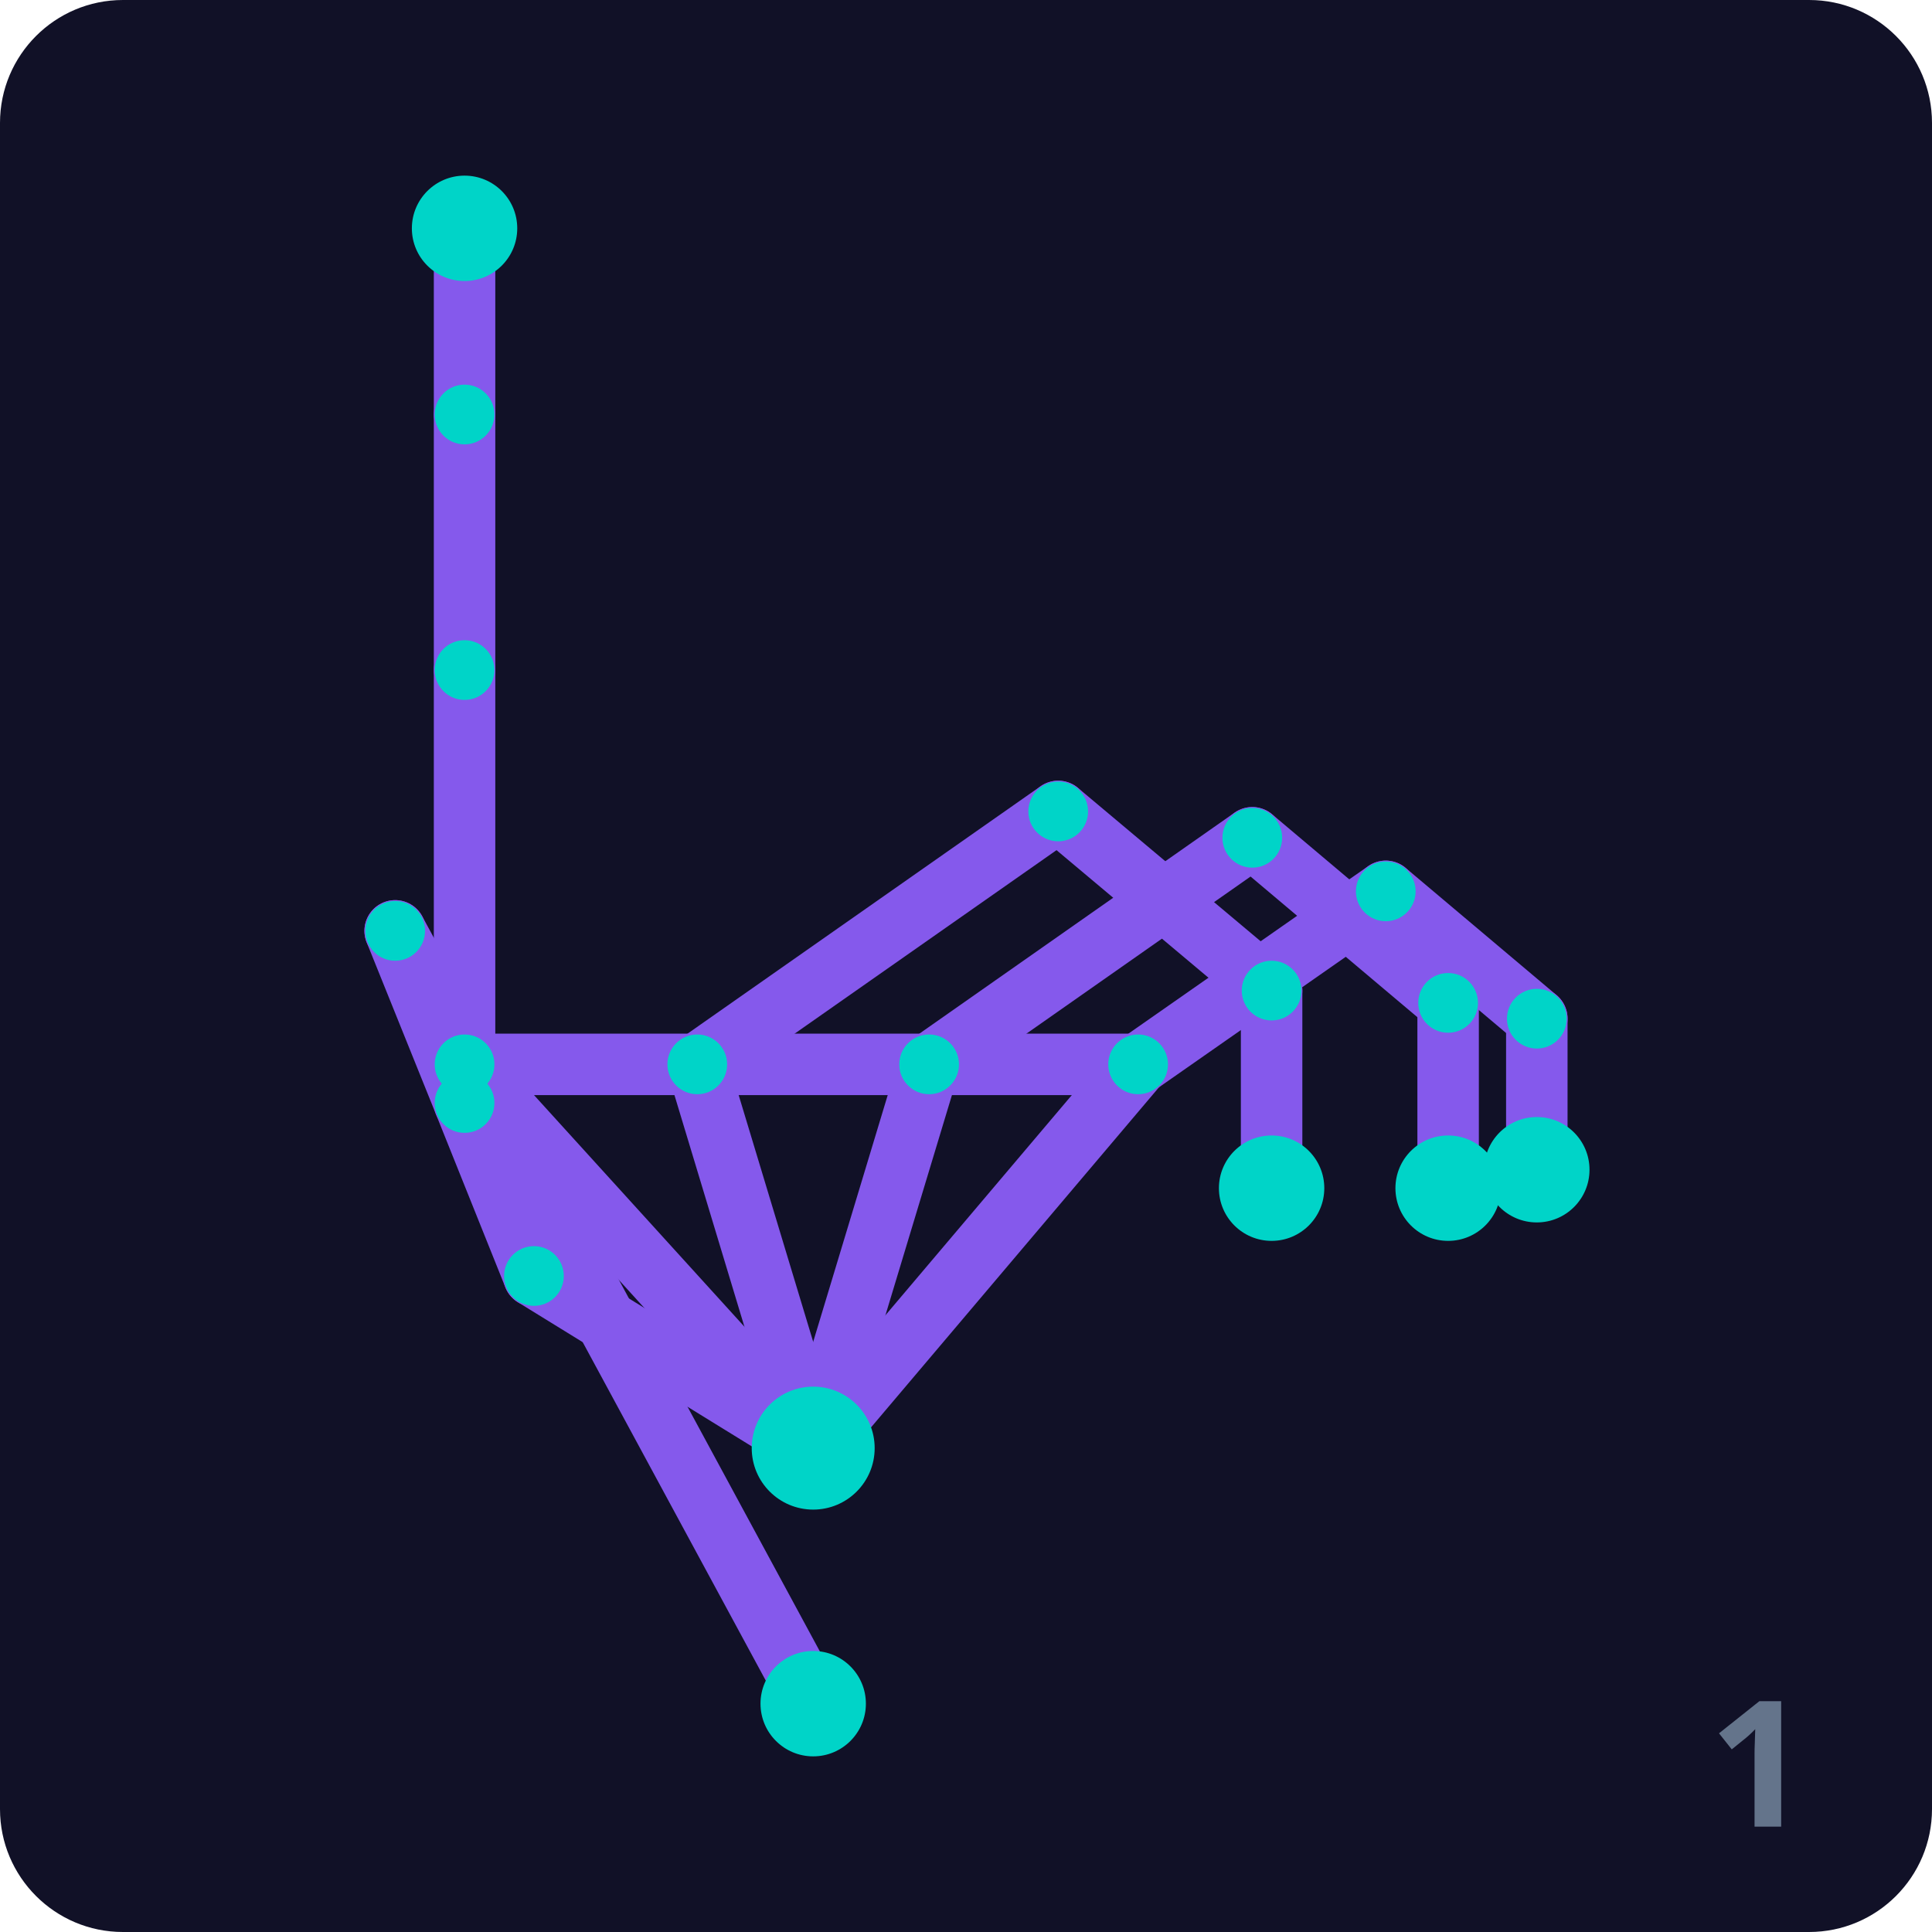
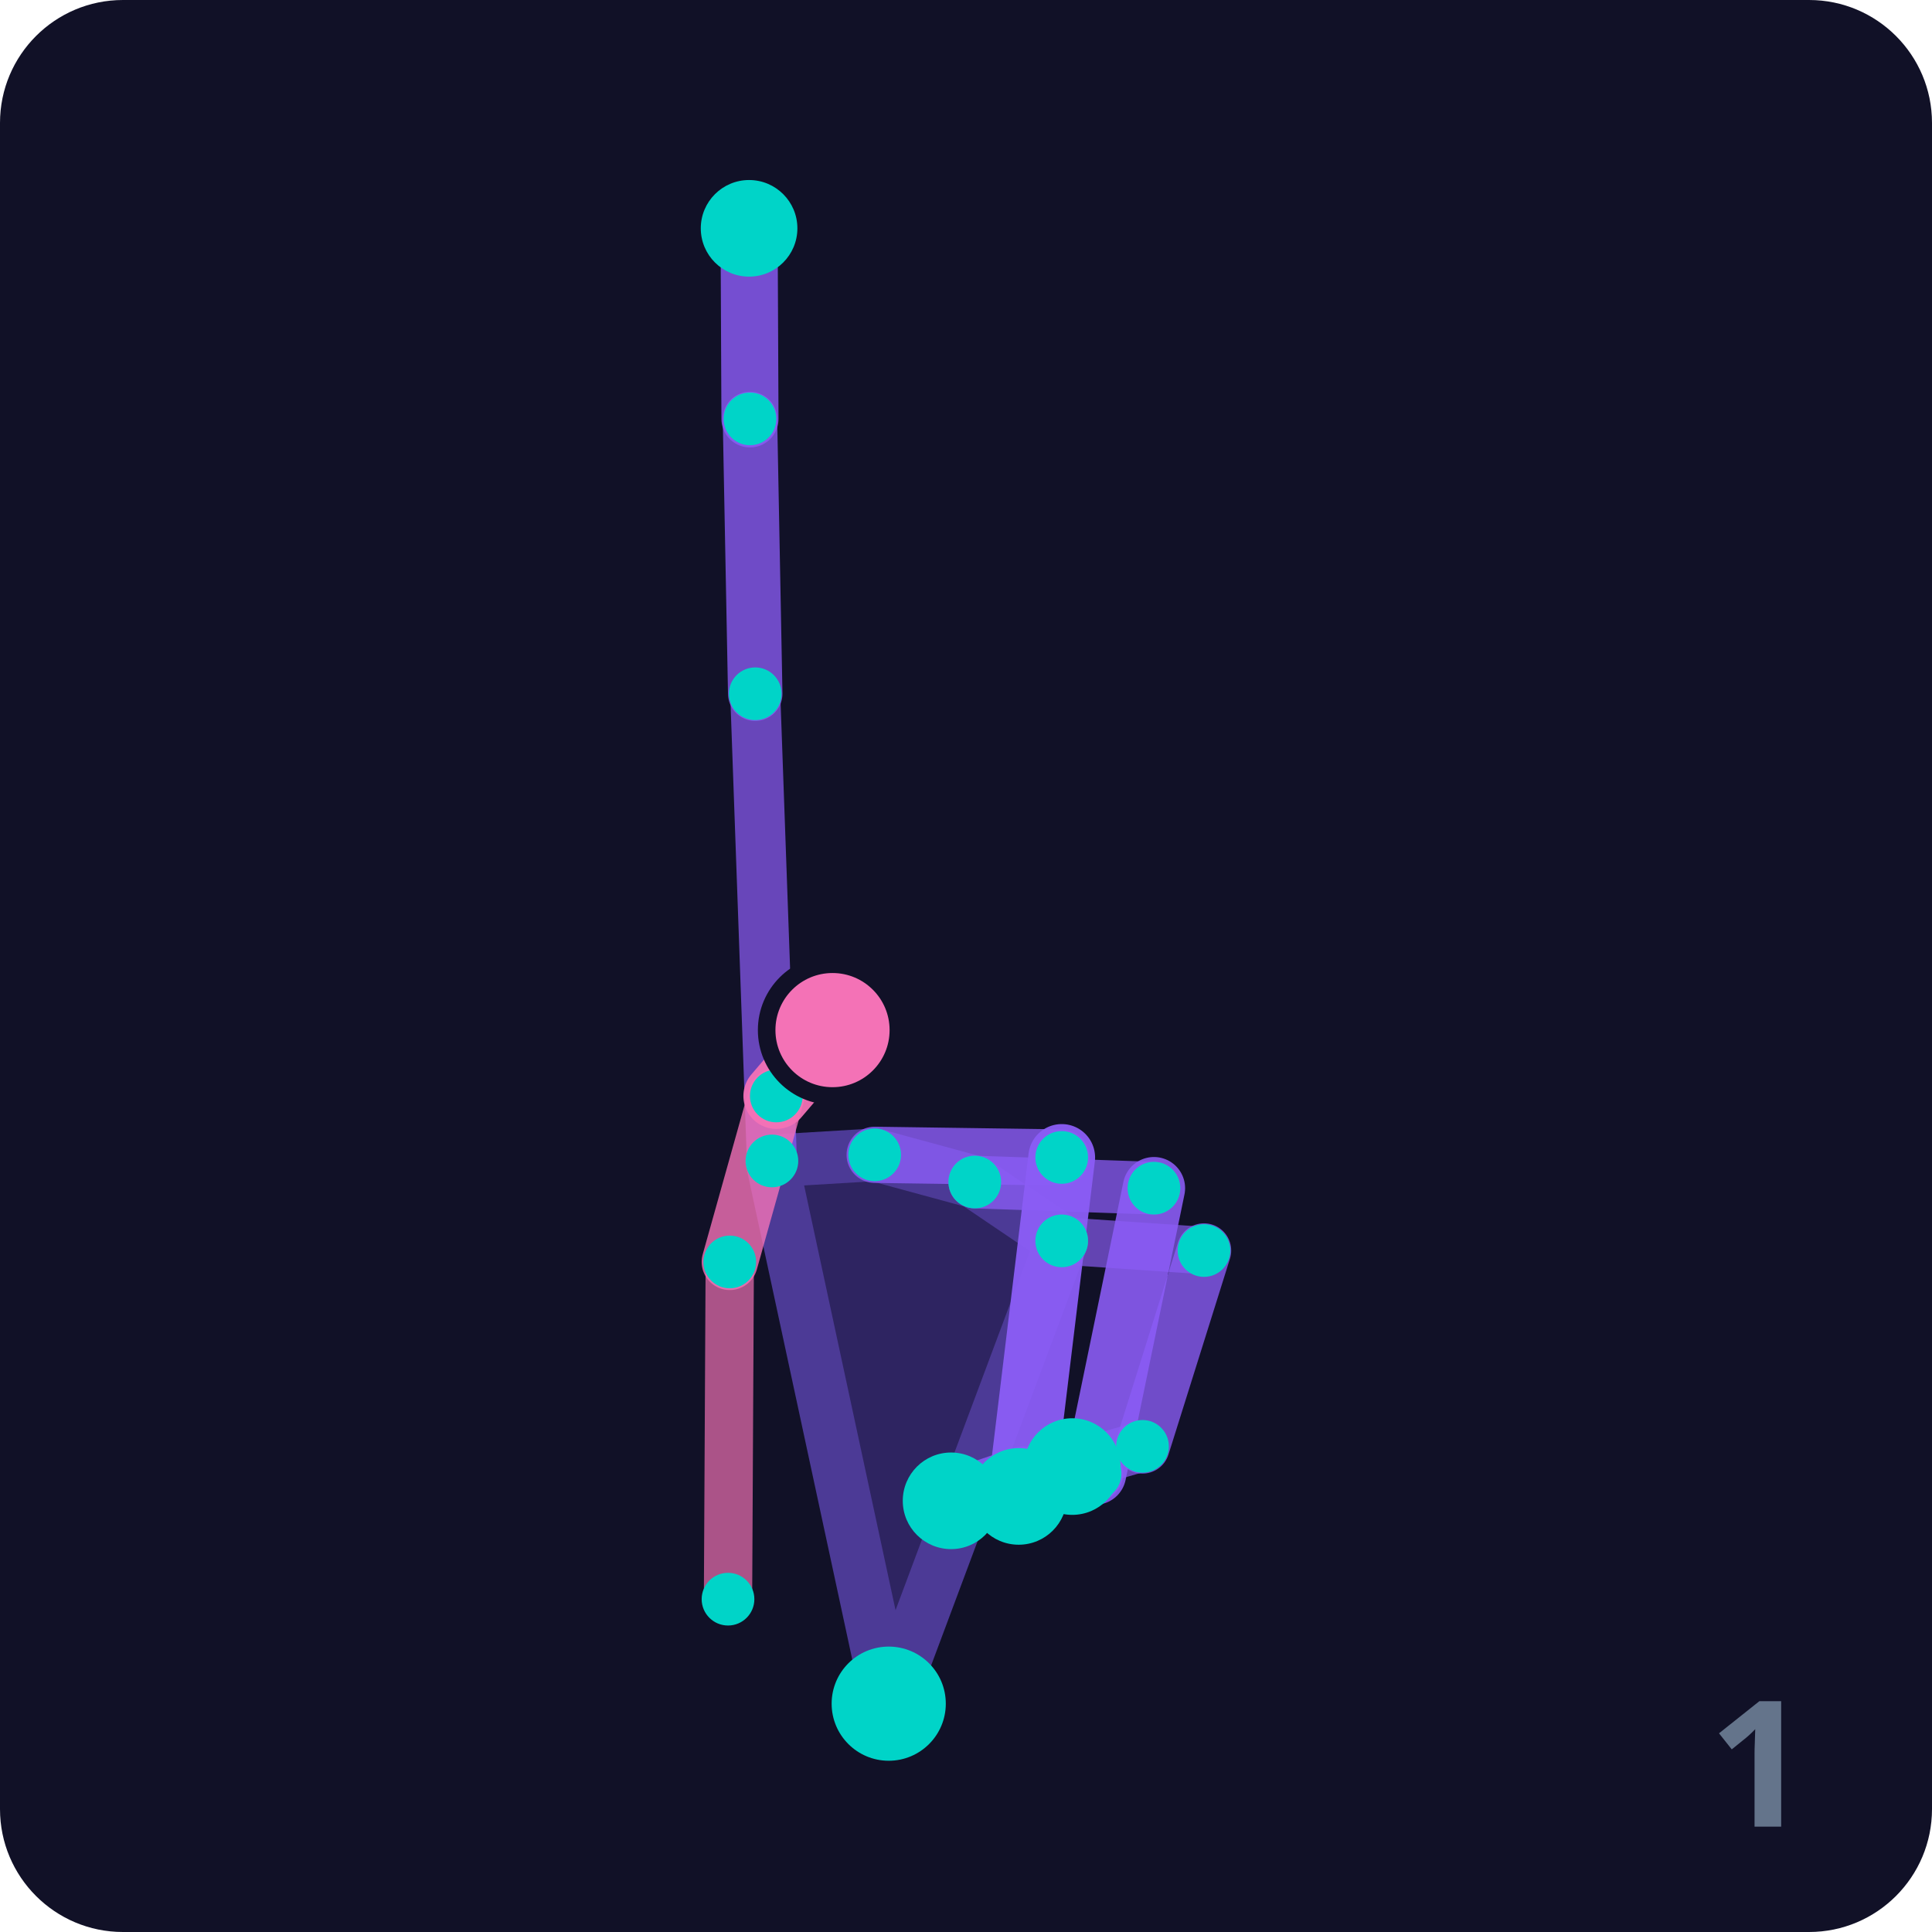
<svg xmlns="http://www.w3.org/2000/svg" viewBox="0 0 220 220" width="220" height="220" role="img" aria-label="ASL handshape for 1">
  <rect width="220" height="220" rx="14" fill="#111127" />
-   <g stroke="#8b5cf6" stroke-width="7" stroke-linecap="round" opacity="0.95">
-     <line x1="92.6" y1="164.9" x2="60.8" y2="145.3" />
-     <line x1="60.8" y1="145.3" x2="52.9" y2="125.6" />
-     <line x1="52.9" y1="125.6" x2="45.0" y2="106.0" />
-     <line x1="45.0" y1="106.0" x2="92.6" y2="194.0" />
-     <line x1="92.6" y1="164.9" x2="52.9" y2="121.2" />
-     <line x1="52.9" y1="121.2" x2="52.9" y2="76.3" />
-     <line x1="52.9" y1="76.3" x2="52.9" y2="47.2" />
-     <line x1="52.9" y1="47.2" x2="52.9" y2="26.0" />
-     <line x1="92.6" y1="164.9" x2="79.4" y2="121.2" />
-     <line x1="79.4" y1="121.2" x2="120.5" y2="92.4" />
-     <line x1="120.5" y1="92.4" x2="144.8" y2="112.8" />
-     <line x1="144.8" y1="112.8" x2="144.8" y2="135.3" />
-     <line x1="92.6" y1="164.9" x2="105.8" y2="121.2" />
-     <line x1="105.8" y1="121.2" x2="142.6" y2="95.4" />
-     <line x1="142.6" y1="95.4" x2="164.9" y2="114.2" />
-     <line x1="164.9" y1="114.2" x2="164.9" y2="135.3" />
-     <line x1="92.6" y1="164.9" x2="129.6" y2="121.2" />
-     <line x1="129.6" y1="121.2" x2="157.8" y2="101.5" />
-     <line x1="157.8" y1="101.5" x2="175.0" y2="116.0" />
-     <line x1="175.0" y1="116.0" x2="175.0" y2="133.2" />
-     <line x1="52.9" y1="121.2" x2="79.4" y2="121.2" />
-     <line x1="79.4" y1="121.2" x2="105.8" y2="121.2" />
-     <line x1="105.8" y1="121.2" x2="129.6" y2="121.2" />
+   <polygon points="101.2,194.0 87.9,132.2 99.6,131.5 111.0,134.6 120.9,141.3" fill="#2e2461" stroke="#4c3a96" stroke-width="6" stroke-linejoin="round" />
+   <line x1="120.9" y1="141.3" x2="137.1" y2="142.4" stroke="#8b5cf6" stroke-width="5.4" stroke-linecap="round" opacity="0.67" />
+   <line x1="137.1" y1="142.4" x2="130.1" y2="164.7" stroke="#8b5cf6" stroke-width="6.2" stroke-linecap="round" opacity="0.78" />
+   <line x1="130.1" y1="164.7" x2="122.1" y2="167.0" stroke="#8b5cf6" stroke-width="5.7" stroke-linecap="round" opacity="0.71" />
+   <line x1="87.9" y1="132.2" x2="86.0" y2="79.0" stroke="#8b5cf6" stroke-width="5.7" stroke-linecap="round" opacity="0.71" />
+   <line x1="86.0" y1="79.0" x2="85.4" y2="47.7" stroke="#8b5cf6" stroke-width="6.2" stroke-linecap="round" opacity="0.77" />
+   <line x1="85.4" y1="47.7" x2="85.3" y2="26.0" stroke="#8b5cf6" stroke-width="6.5" stroke-linecap="round" opacity="0.82" />
+   <line x1="111.0" y1="134.6" x2="131.4" y2="135.3" stroke="#8b5cf6" stroke-width="6.0" stroke-linecap="round" opacity="0.75" />
+   <line x1="131.4" y1="135.3" x2="124.7" y2="167.8" stroke="#8b5cf6" stroke-width="7.1" stroke-linecap="round" opacity="0.89" />
+   <line x1="124.7" y1="167.8" x2="116.0" y2="170.4" stroke="#8b5cf6" stroke-width="6.4" stroke-linecap="round" opacity="0.80" />
+   <line x1="82.9" y1="182.1" x2="83.1" y2="143.7" stroke="#f472b6" stroke-width="5.5" stroke-linecap="round" opacity="0.68" />
+   <line x1="83.1" y1="143.7" x2="88.4" y2="124.8" stroke="#f472b6" stroke-width="6.4" stroke-linecap="round" opacity="0.80" />
+   <line x1="88.4" y1="124.8" x2="94.8" y2="117.3" stroke="#f472b6" stroke-width="7.5" stroke-linecap="round" opacity="0.94" />
+   <line x1="99.6" y1="131.5" x2="120.9" y2="131.8" stroke="#8b5cf6" stroke-width="6.4" stroke-linecap="round" opacity="0.81" />
+   <line x1="120.9" y1="131.8" x2="116.5" y2="168.1" stroke="#8b5cf6" stroke-width="7.6" stroke-linecap="round" opacity="0.95" />
+   <line x1="116.5" y1="168.1" x2="108.3" y2="170.9" stroke="#8b5cf6" stroke-width="6.8" stroke-linecap="round" opacity="0.85" />
+   <g fill="#00d4c8">
+     <circle cx="101.2" cy="194.0" r="6.5" />
+     <circle cx="82.9" cy="182.1" r="3.0" />
+     <circle cx="83.1" cy="143.7" r="3.0" />
+     <circle cx="88.4" cy="124.8" r="3.0" />
+     <circle cx="87.9" cy="132.2" r="3.0" />
+     <circle cx="86.0" cy="79.0" r="3.0" />
+     <circle cx="85.4" cy="47.7" r="3.0" />
+     <circle cx="85.3" cy="26.0" r="5.5" />
+     <circle cx="99.6" cy="131.5" r="3.0" />
+     <circle cx="120.9" cy="131.8" r="3.0" />
+     <circle cx="116.5" cy="168.1" r="3.0" />
+     <circle cx="108.3" cy="170.9" r="5.5" />
+     <circle cx="111.0" cy="134.6" r="3.0" />
+     <circle cx="131.4" cy="135.3" r="3.0" />
+     <circle cx="124.7" cy="167.8" r="3.0" />
+     <circle cx="116.0" cy="170.4" r="5.5" />
+     <circle cx="120.9" cy="141.3" r="3.0" />
+     <circle cx="137.1" cy="142.4" r="3.0" />
+     <circle cx="130.1" cy="164.7" r="3.0" />
+     <circle cx="122.1" cy="167.0" r="5.5" />
  </g>
-   <g fill="#00d4c8">
-     <circle cx="92.6" cy="164.9" r="7.0" />
-     <circle cx="60.8" cy="145.3" r="3.4" />
-     <circle cx="52.9" cy="125.6" r="3.4" />
-     <circle cx="45.0" cy="106.0" r="3.4" />
-     <circle cx="92.6" cy="194.0" r="6.0" />
-     <circle cx="52.9" cy="121.2" r="3.4" />
-     <circle cx="52.9" cy="76.3" r="3.4" />
-     <circle cx="52.9" cy="47.2" r="3.4" />
-     <circle cx="52.9" cy="26.0" r="6.0" />
-     <circle cx="79.4" cy="121.2" r="3.4" />
-     <circle cx="120.5" cy="92.4" r="3.4" />
-     <circle cx="144.8" cy="112.8" r="3.4" />
-     <circle cx="144.8" cy="135.3" r="6.0" />
-     <circle cx="105.8" cy="121.2" r="3.4" />
-     <circle cx="142.6" cy="95.4" r="3.4" />
-     <circle cx="164.9" cy="114.2" r="3.4" />
-     <circle cx="164.9" cy="135.3" r="6.0" />
-     <circle cx="129.6" cy="121.2" r="3.4" />
-     <circle cx="157.8" cy="101.5" r="3.4" />
-     <circle cx="175.0" cy="116.0" r="3.4" />
-     <circle cx="175.0" cy="133.2" r="6.0" />
-   </g>
+   <circle cx="94.8" cy="117.3" r="7.5" fill="#f472b6" stroke="#111127" stroke-width="2" />
  <text x="206" y="208" text-anchor="end" fill="#64748b" font-family="system-ui, sans-serif" font-size="20" font-weight="600">1</text>
</svg>
